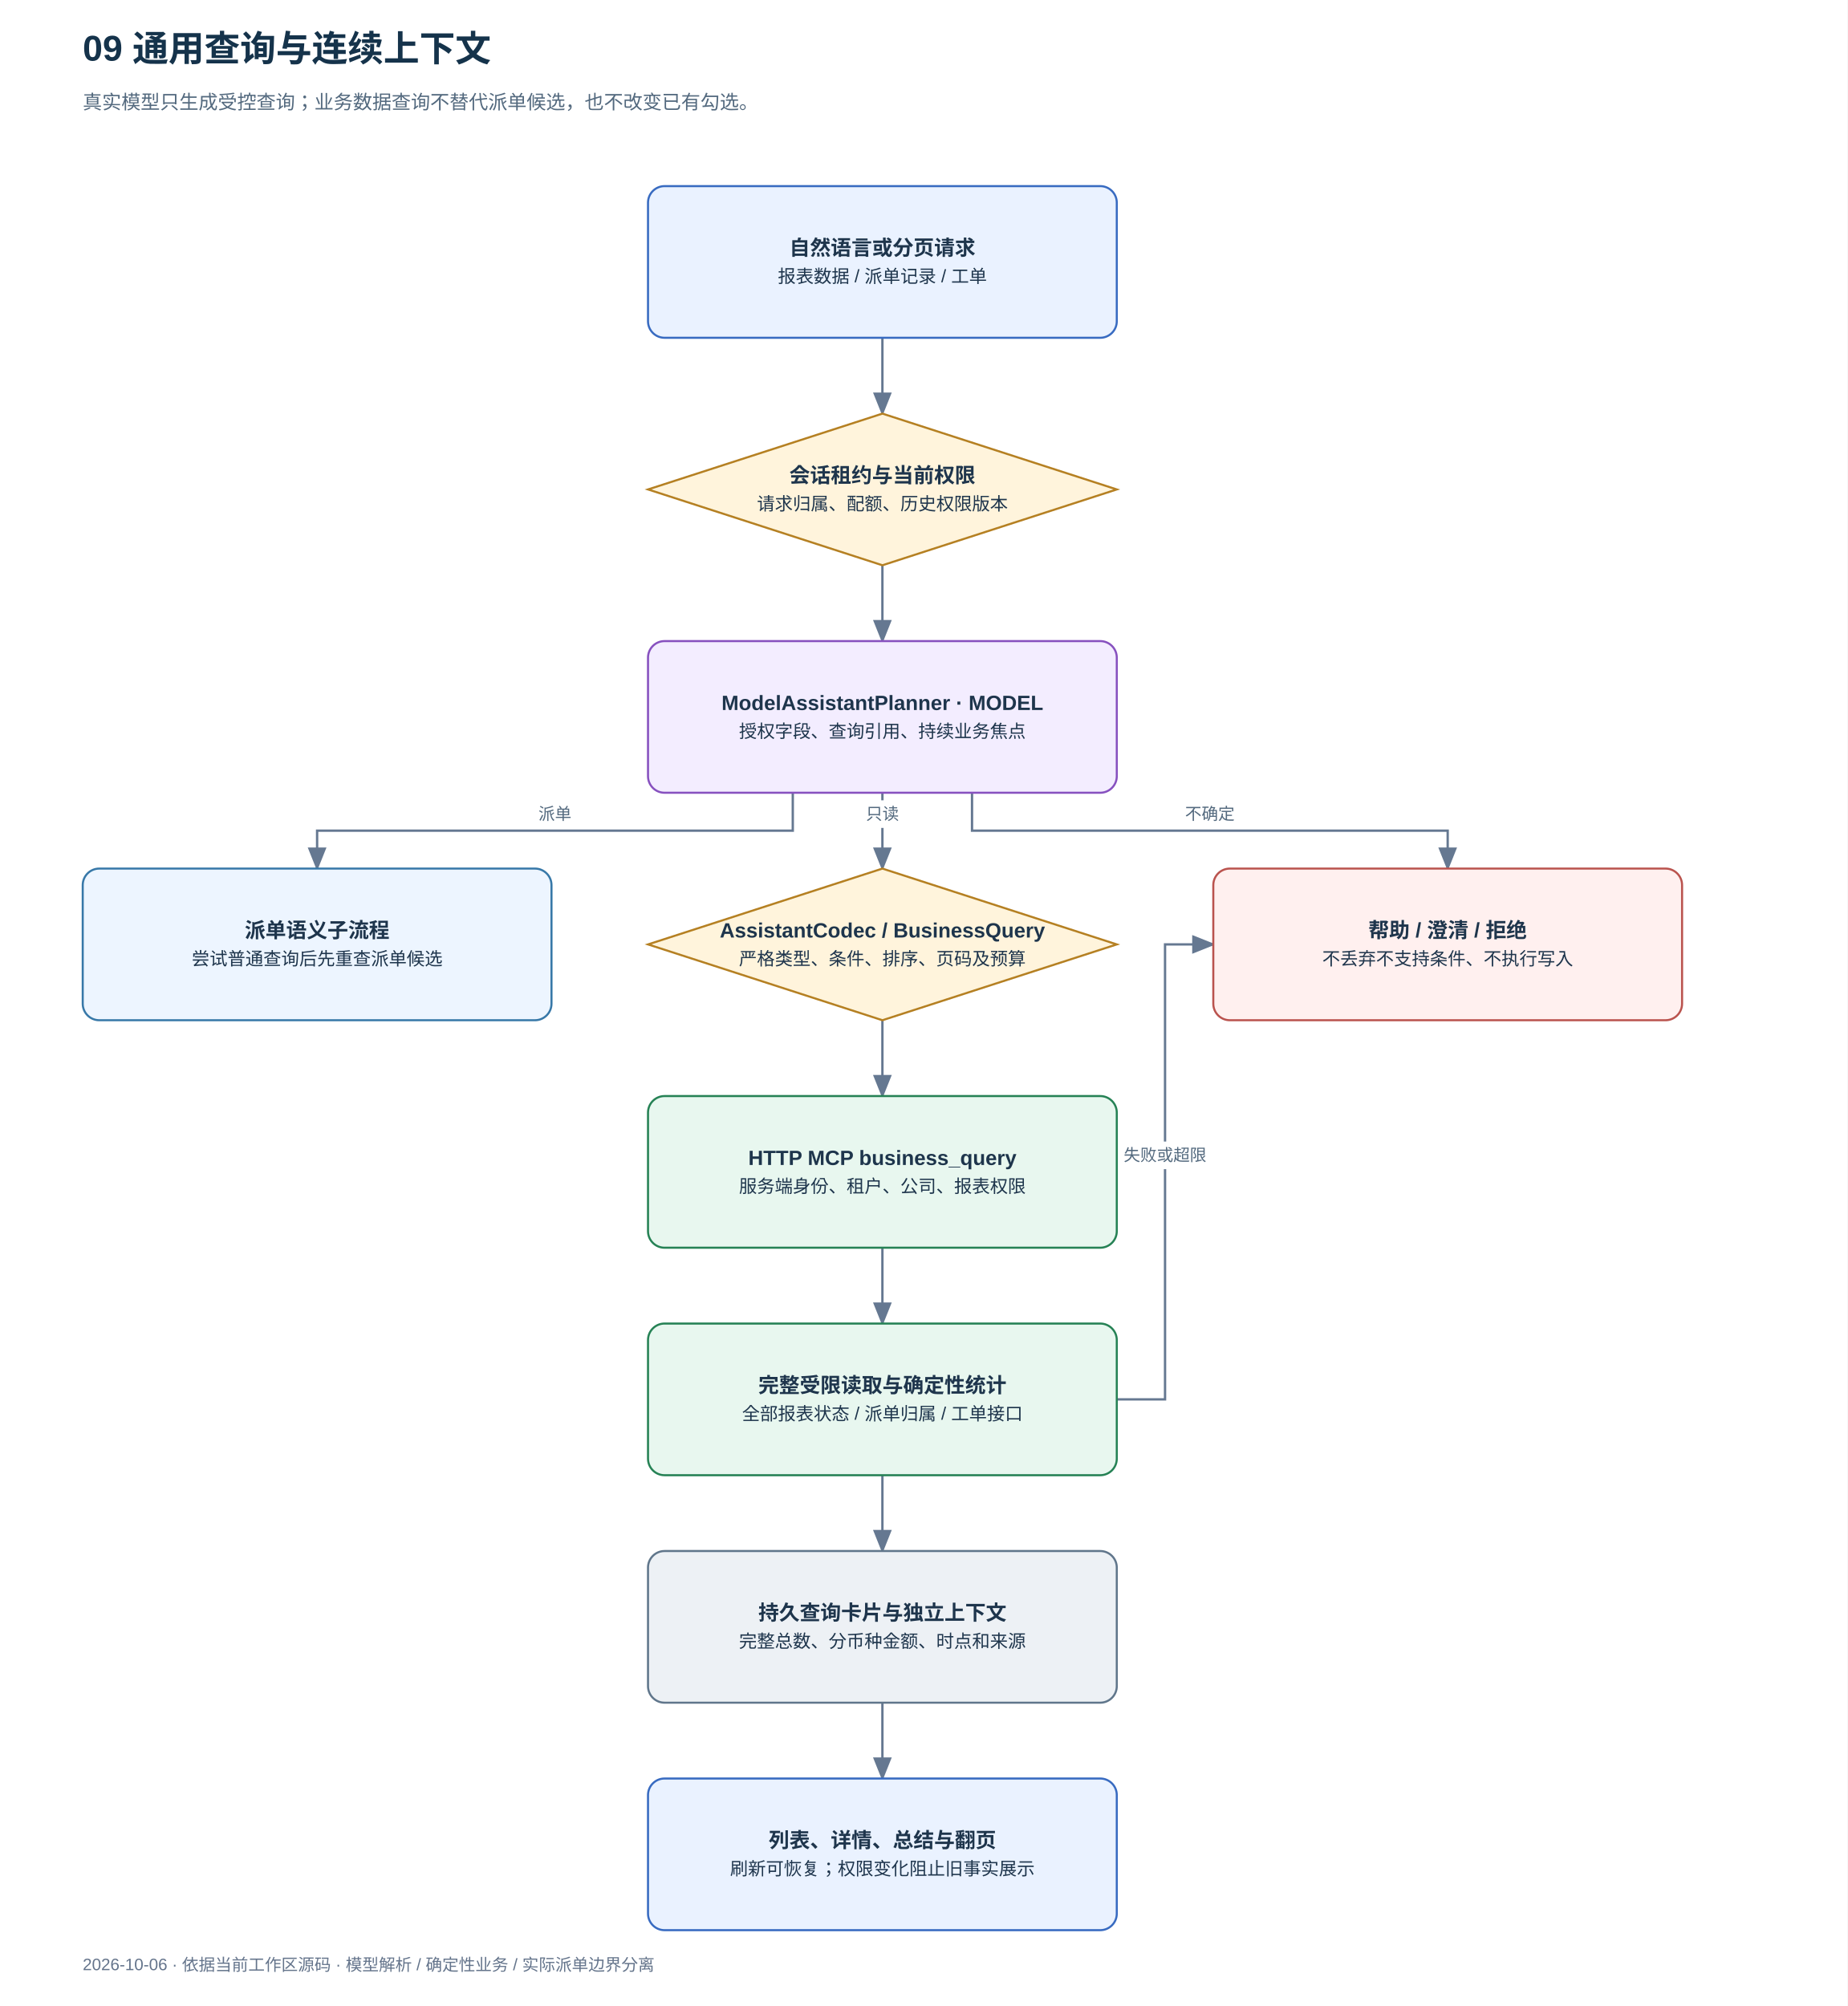
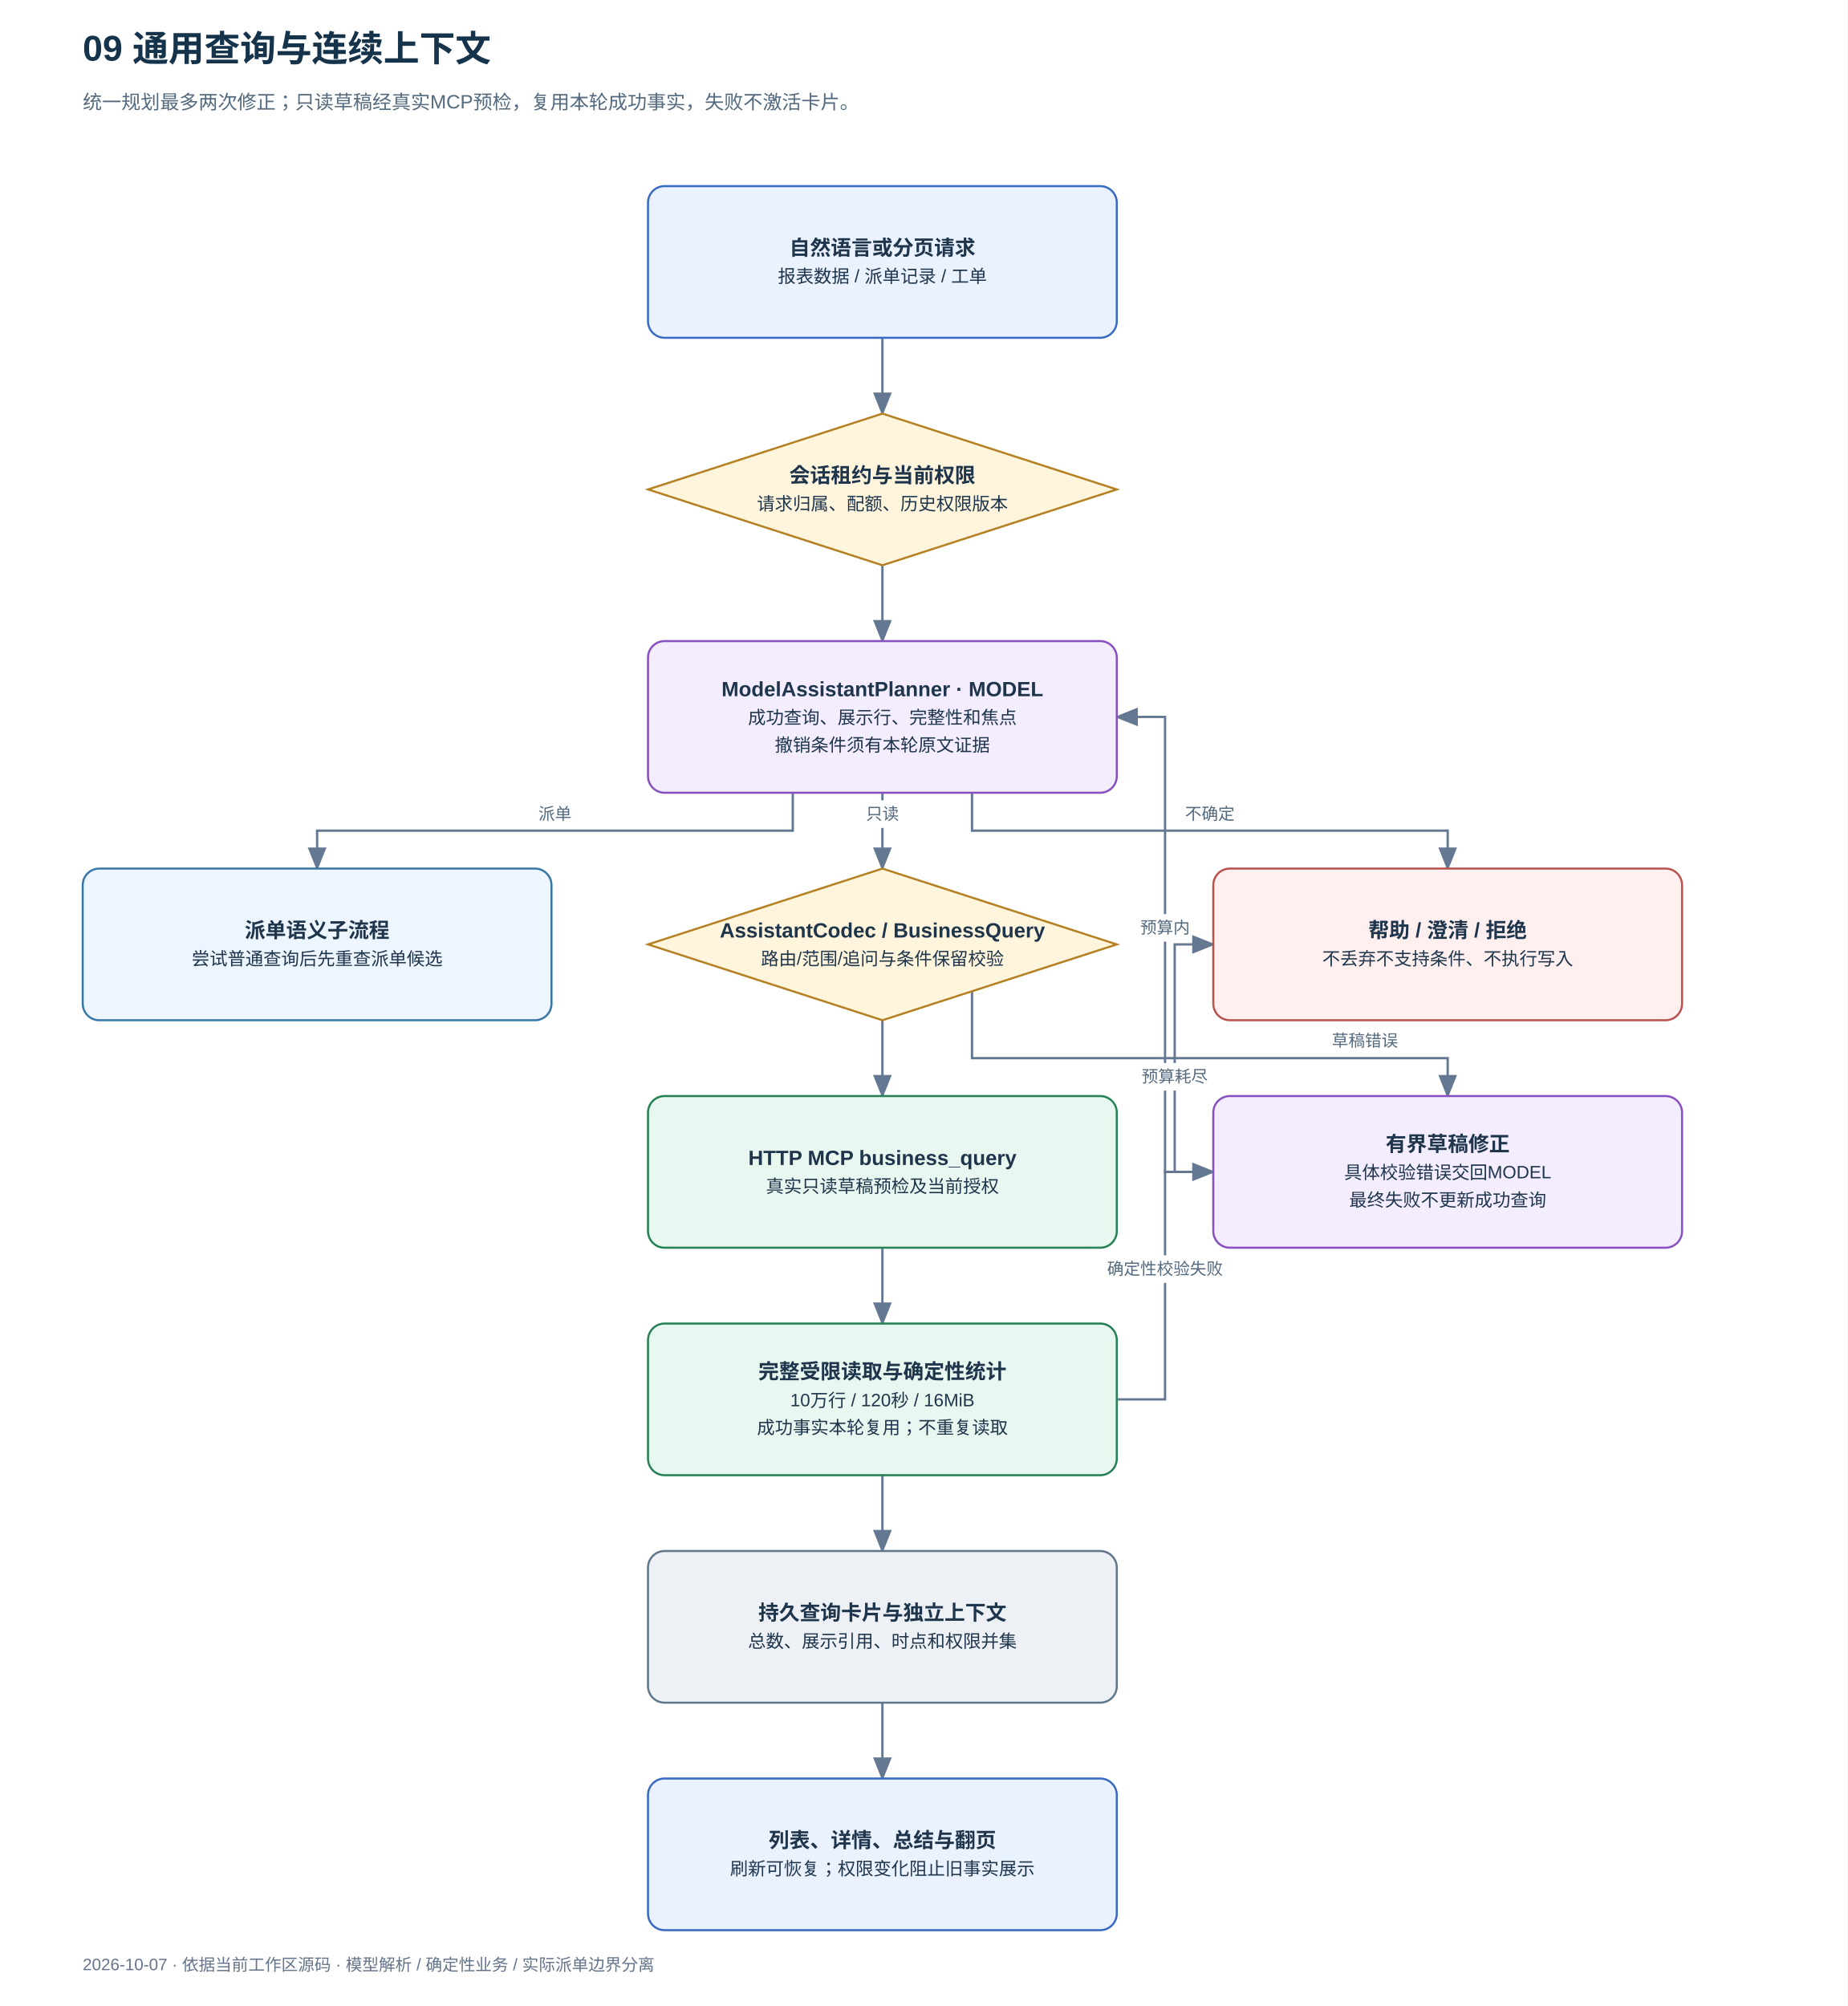
<svg xmlns="http://www.w3.org/2000/svg" width="1340" height="1455" viewBox="0 0 1340 1455" role="img" aria-label="09 通用查询与连续上下文">
  <defs>
    <marker id="arrow8" markerWidth="10" markerHeight="8" refX="9" refY="4" orient="auto">
      <path d="M0,0 L10,4 L0,8 Z" fill="#657891" />
    </marker>
  </defs>
  <rect width="100%" height="100%" fill="#fff" />
  <g font-family="Microsoft YaHei,PingFang SC,Arial,sans-serif">
    <text x="60" y="44" font-size="26" font-weight="700" fill="#15334b">09 通用查询与连续上下文</text>
-     <text x="60" y="79" font-size="14" fill="#53697e">真实模型只生成受控查询；业务数据查询不替代派单候选，也不改变已有勾选。</text>
+     <text x="60" y="79" font-size="14" fill="#53697e">统一规划最多两次修正；只读草稿经真实MCP预检，复用本轮成功事实，失败不激活卡片。</text>
    <path d="M640,245 L640,300" fill="none" stroke="#657891" stroke-width="1.7" marker-end="url(#arrow8)" />
    <path d="M640,410 L640,465" fill="none" stroke="#657891" stroke-width="1.7" marker-end="url(#arrow8)" />
    <path d="M640,575 L640,630" fill="none" stroke="#657891" stroke-width="1.7" marker-end="url(#arrow8)" />
    <rect x="622" y="580.5" width="36" height="20" fill="white" rx="3" />
    <text x="640" y="594.5" font-size="12" text-anchor="middle" fill="#53697e">只读</text>
    <path d="M575,575 L575,602.5 L230,602.5 L230,630" fill="none" stroke="#657891" stroke-width="1.7" marker-end="url(#arrow8)" />
    <rect x="384.5" y="580.5" width="36" height="20" fill="white" rx="3" />
    <text x="402.5" y="594.5" font-size="12" text-anchor="middle" fill="#53697e">派单</text>
    <path d="M705,575 L705,602.5 L1050,602.5 L1050,630" fill="none" stroke="#657891" stroke-width="1.7" marker-end="url(#arrow8)" />
    <rect x="853" y="580.5" width="49" height="20" fill="white" rx="3" />
    <text x="877.5" y="594.5" font-size="12" text-anchor="middle" fill="#53697e">不确定</text>
    <path d="M640,740 L640,795" fill="none" stroke="#657891" stroke-width="1.7" marker-end="url(#arrow8)" />
    <path d="M640,905 L640,960" fill="none" stroke="#657891" stroke-width="1.7" marker-end="url(#arrow8)" />
    <path d="M640,1070 L640,1125" fill="none" stroke="#657891" stroke-width="1.7" marker-end="url(#arrow8)" />
    <path d="M640,1235 L640,1290" fill="none" stroke="#657891" stroke-width="1.7" marker-end="url(#arrow8)" />
-     <path d="M810,1015 L845,1015 L845,685 L880,685" fill="none" stroke="#657891" stroke-width="1.7" marker-end="url(#arrow8)" />
-     <rect x="807.5" y="828" width="75" height="20" fill="white" rx="3" />
-     <text x="845" y="842" font-size="12" text-anchor="middle" fill="#53697e">失败或超限</text>
+     <path d="M705,718.971 L705,767.5 L1050,767.5 L1050,795" fill="none" stroke="#657891" stroke-width="1.7" marker-end="url(#arrow8)" />
+     <rect x="959" y="745" width="62" height="20" fill="white" rx="3" />
+     <text x="990" y="759" font-size="12" text-anchor="middle" fill="#53697e">草稿错误</text>
+     <path d="M810,1015 L845,1015 L845,850 L880,850" fill="none" stroke="#657891" stroke-width="1.7" marker-end="url(#arrow8)" />
+     <rect x="794.5" y="910.5" width="101" height="20" fill="white" rx="3" />
+     <text x="845" y="924.5" font-size="12" text-anchor="middle" fill="#53697e">确定性校验失败</text>
+     <path d="M880,850 L845,850 L845,520 L810,520" fill="none" stroke="#657891" stroke-width="1.7" marker-end="url(#arrow8)" />
+     <rect x="820.5" y="663" width="49" height="20" fill="white" rx="3" />
+     <text x="845" y="677" font-size="12" text-anchor="middle" fill="#53697e">预算内</text>
+     <path d="M880,850 L852,850 L852,685 L880,685" fill="none" stroke="#657891" stroke-width="1.7" marker-end="url(#arrow8)" />
+     <rect x="821" y="771" width="62" height="20" fill="white" rx="3" />
+     <text x="852" y="785" font-size="12" text-anchor="middle" fill="#53697e">预算耗尽</text>
    <rect x="470" y="135" width="340" height="110" rx="12" fill="#eaf2ff" stroke="#386bc1" stroke-width="1.5" />
    <text x="640" y="185" text-anchor="middle" font-size="15" font-weight="700" fill="#1e354c">自然语言或分页请求</text>
    <text x="640" y="205" text-anchor="middle" font-size="13" font-weight="400" fill="#1e354c">报表数据 / 派单记录 / 工单</text>
    <polygon points="640,300 810,355 640,410 470,355" fill="#fff4dc" stroke="#b58022" stroke-width="1.5" />
    <text x="640" y="350" text-anchor="middle" font-size="15" font-weight="700" fill="#1e354c">会话租约与当前权限</text>
    <text x="640" y="370" text-anchor="middle" font-size="13" font-weight="400" fill="#1e354c">请求归属、配额、历史权限版本</text>
    <rect x="470" y="465" width="340" height="110" rx="12" fill="#f3edff" stroke="#8751bf" stroke-width="1.5" />
-     <text x="640" y="515" text-anchor="middle" font-size="15" font-weight="700" fill="#1e354c">ModelAssistantPlanner · MODEL</text>
-     <text x="640" y="535" text-anchor="middle" font-size="13" font-weight="400" fill="#1e354c">授权字段、查询引用、持续业务焦点</text>
+     <text x="640" y="505" text-anchor="middle" font-size="15" font-weight="700" fill="#1e354c">ModelAssistantPlanner · MODEL</text>
+     <text x="640" y="525" text-anchor="middle" font-size="13" font-weight="400" fill="#1e354c">成功查询、展示行、完整性和焦点</text>
+     <text x="640" y="545" text-anchor="middle" font-size="13" font-weight="400" fill="#1e354c">撤销条件须有本轮原文证据</text>
    <rect x="60" y="630" width="340" height="110" rx="12" fill="#edf5ff" stroke="#3778a8" stroke-width="1.5" />
    <text x="230" y="680" text-anchor="middle" font-size="15" font-weight="700" fill="#1e354c">派单语义子流程</text>
    <text x="230" y="700" text-anchor="middle" font-size="13" font-weight="400" fill="#1e354c">尝试普通查询后先重查派单候选</text>
    <polygon points="640,630 810,685 640,740 470,685" fill="#fff4dc" stroke="#b58022" stroke-width="1.5" />
    <text x="640" y="680" text-anchor="middle" font-size="15" font-weight="700" fill="#1e354c">AssistantCodec / BusinessQuery</text>
-     <text x="640" y="700" text-anchor="middle" font-size="13" font-weight="400" fill="#1e354c">严格类型、条件、排序、页码及预算</text>
+     <text x="640" y="700" text-anchor="middle" font-size="13" font-weight="400" fill="#1e354c">路由/范围/追问与条件保留校验</text>
    <rect x="880" y="630" width="340" height="110" rx="12" fill="#fff0ef" stroke="#ba534e" stroke-width="1.5" />
    <text x="1050" y="680" text-anchor="middle" font-size="15" font-weight="700" fill="#1e354c">帮助 / 澄清 / 拒绝</text>
    <text x="1050" y="700" text-anchor="middle" font-size="13" font-weight="400" fill="#1e354c">不丢弃不支持条件、不执行写入</text>
    <rect x="470" y="795" width="340" height="110" rx="12" fill="#e8f7ef" stroke="#268255" stroke-width="1.5" />
    <text x="640" y="845" text-anchor="middle" font-size="15" font-weight="700" fill="#1e354c">HTTP MCP business_query</text>
-     <text x="640" y="865" text-anchor="middle" font-size="13" font-weight="400" fill="#1e354c">服务端身份、租户、公司、报表权限</text>
+     <text x="640" y="865" text-anchor="middle" font-size="13" font-weight="400" fill="#1e354c">真实只读草稿预检及当前授权</text>
    <rect x="470" y="960" width="340" height="110" rx="12" fill="#e8f7ef" stroke="#268255" stroke-width="1.5" />
-     <text x="640" y="1010" text-anchor="middle" font-size="15" font-weight="700" fill="#1e354c">完整受限读取与确定性统计</text>
-     <text x="640" y="1030" text-anchor="middle" font-size="13" font-weight="400" fill="#1e354c">全部报表状态 / 派单归属 / 工单接口</text>
+     <text x="640" y="1000" text-anchor="middle" font-size="15" font-weight="700" fill="#1e354c">完整受限读取与确定性统计</text>
+     <text x="640" y="1020" text-anchor="middle" font-size="13" font-weight="400" fill="#1e354c">10万行 / 120秒 / 16MiB</text>
+     <text x="640" y="1040" text-anchor="middle" font-size="13" font-weight="400" fill="#1e354c">成功事实本轮复用；不重复读取</text>
    <rect x="470" y="1125" width="340" height="110" rx="12" fill="#edf1f5" stroke="#60768b" stroke-width="1.5" />
    <text x="640" y="1175" text-anchor="middle" font-size="15" font-weight="700" fill="#1e354c">持久查询卡片与独立上下文</text>
-     <text x="640" y="1195" text-anchor="middle" font-size="13" font-weight="400" fill="#1e354c">完整总数、分币种金额、时点和来源</text>
+     <text x="640" y="1195" text-anchor="middle" font-size="13" font-weight="400" fill="#1e354c">总数、展示引用、时点和权限并集</text>
    <rect x="470" y="1290" width="340" height="110" rx="12" fill="#eaf2ff" stroke="#386bc1" stroke-width="1.5" />
    <text x="640" y="1340" text-anchor="middle" font-size="15" font-weight="700" fill="#1e354c">列表、详情、总结与翻页</text>
    <text x="640" y="1360" text-anchor="middle" font-size="13" font-weight="400" fill="#1e354c">刷新可恢复；权限变化阻止旧事实展示</text>
-     <text x="60" y="1429" font-size="12" fill="#64748b">2026-10-06 · 依据当前工作区源码 · 模型解析 / 确定性业务 / 实际派单边界分离</text>
+     <rect x="880" y="795" width="340" height="110" rx="12" fill="#f3edff" stroke="#8751bf" stroke-width="1.5" />
+     <text x="1050" y="835" text-anchor="middle" font-size="15" font-weight="700" fill="#1e354c">有界草稿修正</text>
+     <text x="1050" y="855" text-anchor="middle" font-size="13" font-weight="400" fill="#1e354c">具体校验错误交回MODEL</text>
+     <text x="1050" y="875" text-anchor="middle" font-size="13" font-weight="400" fill="#1e354c">最终失败不更新成功查询</text>
+     <text x="60" y="1429" font-size="12" fill="#64748b">2026-10-07 · 依据当前工作区源码 · 模型解析 / 确定性业务 / 实际派单边界分离</text>
  </g>
</svg>
